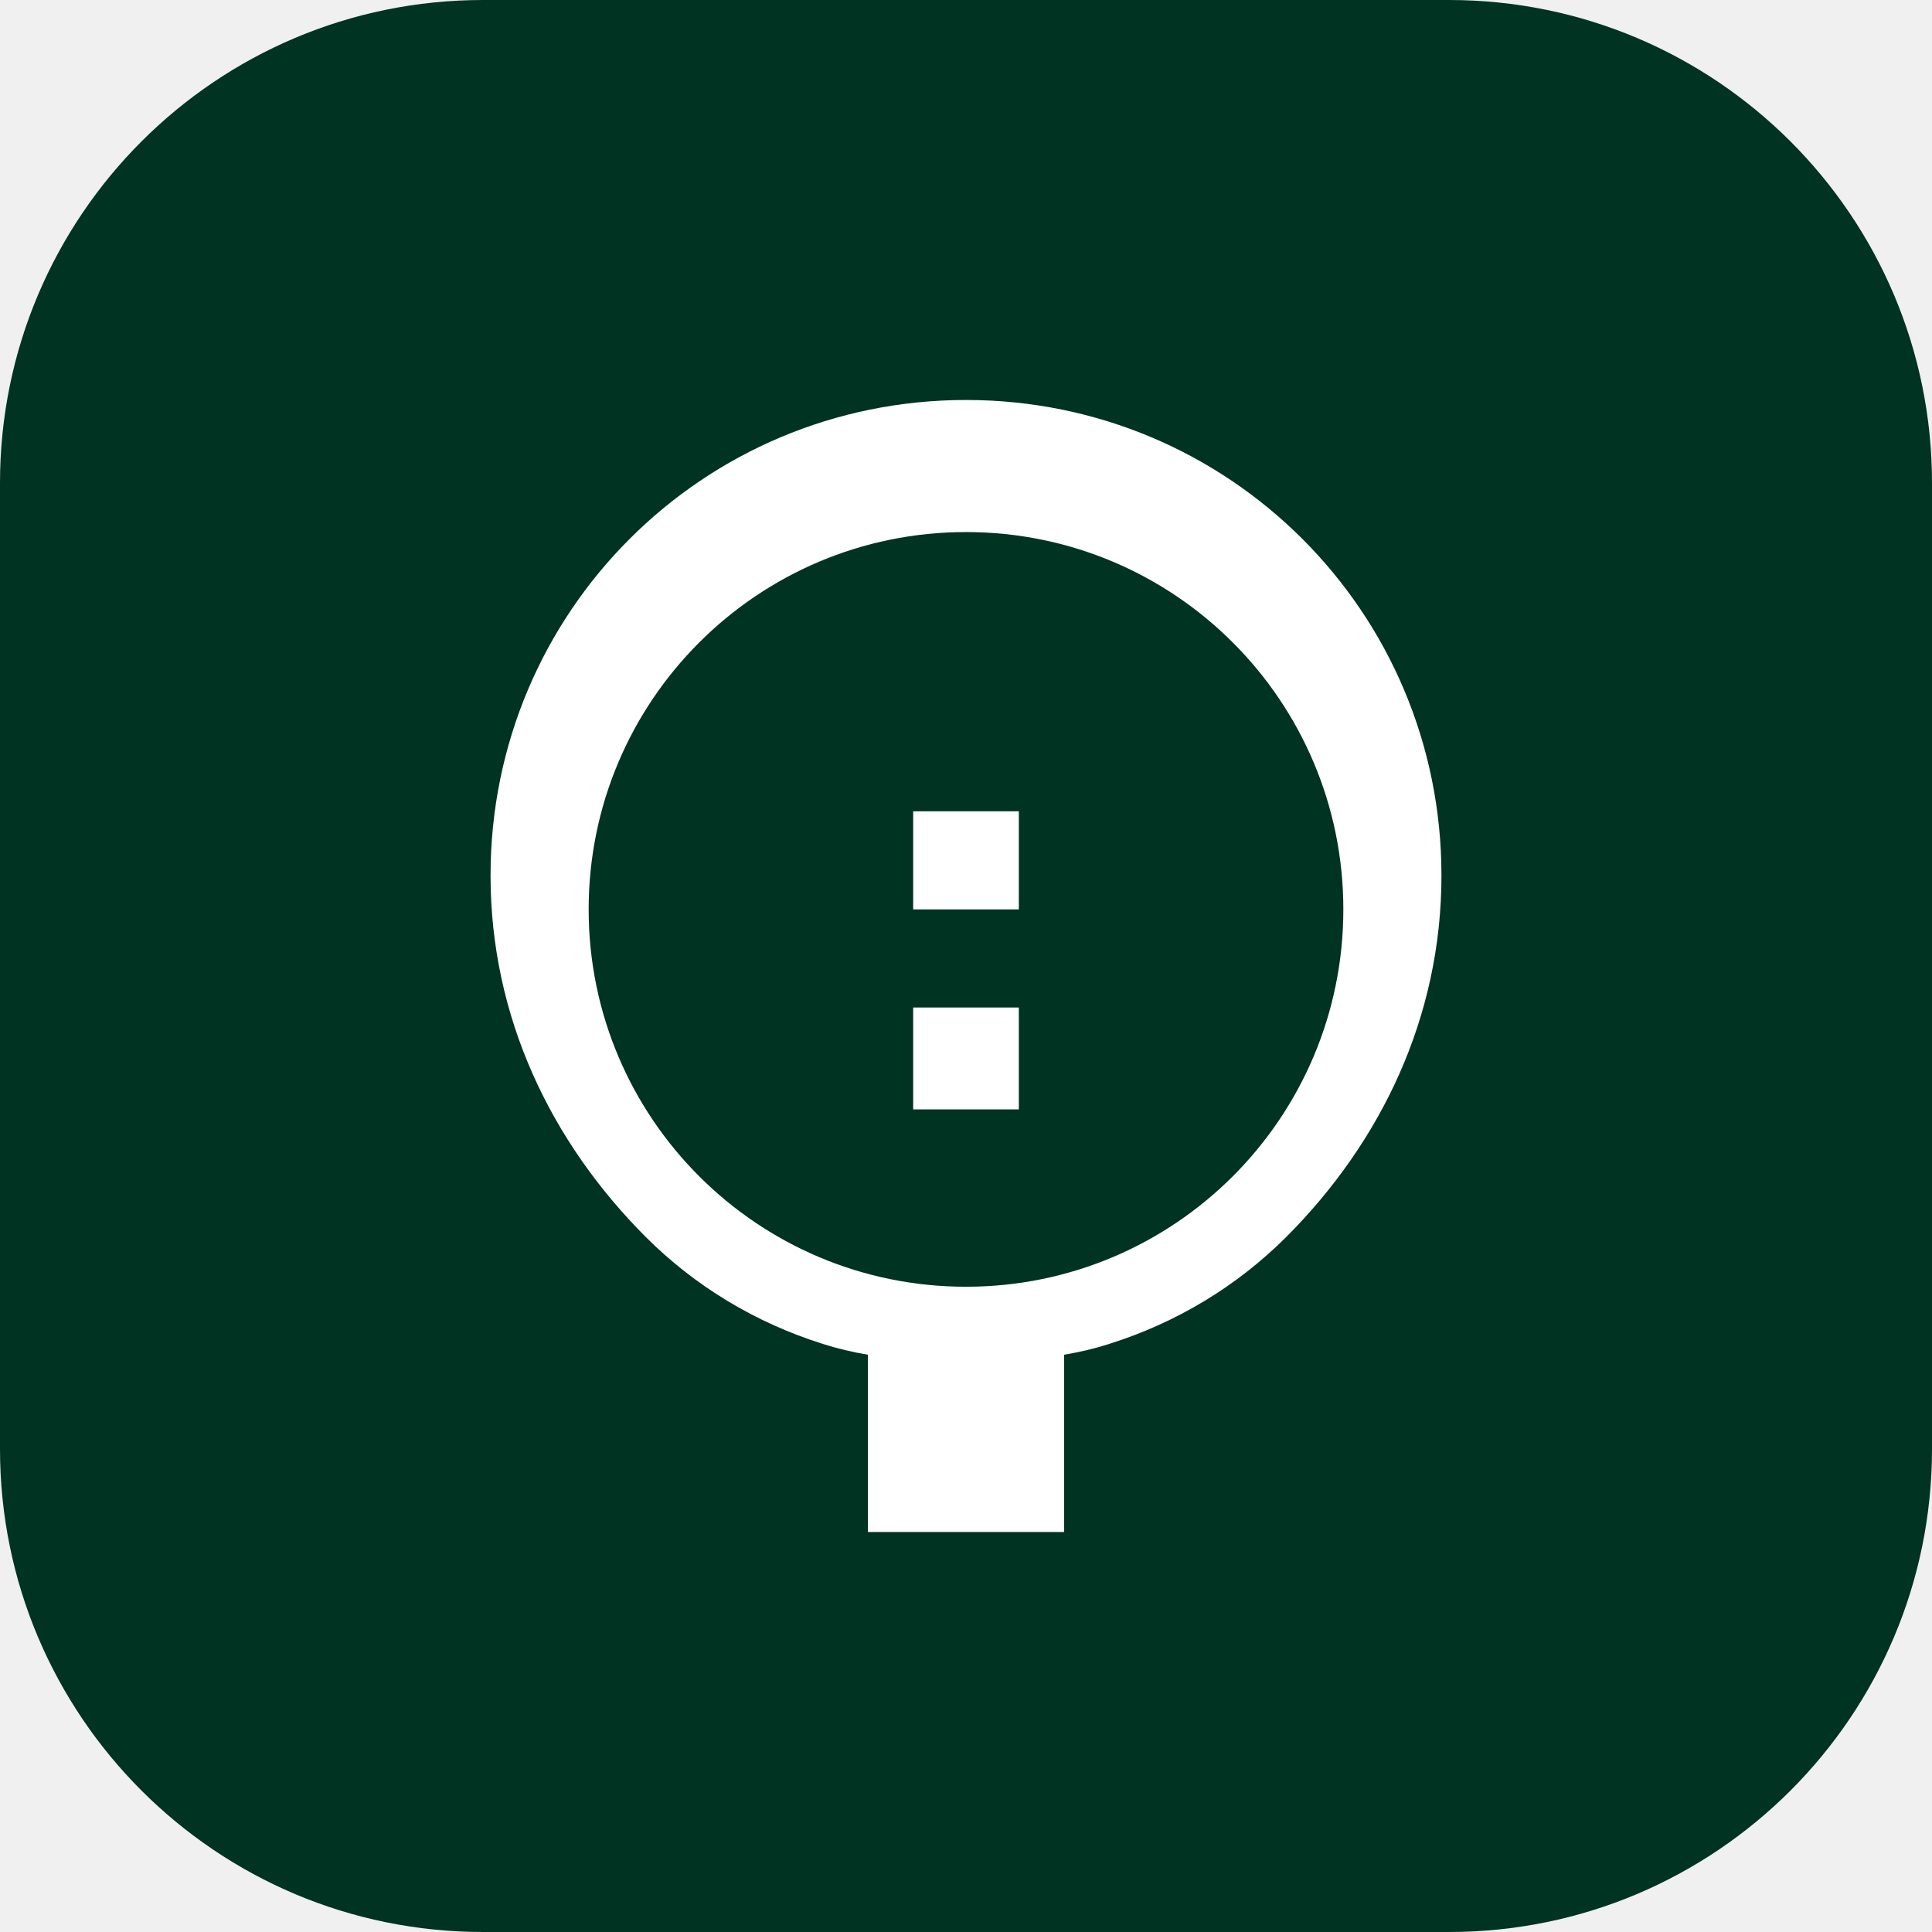
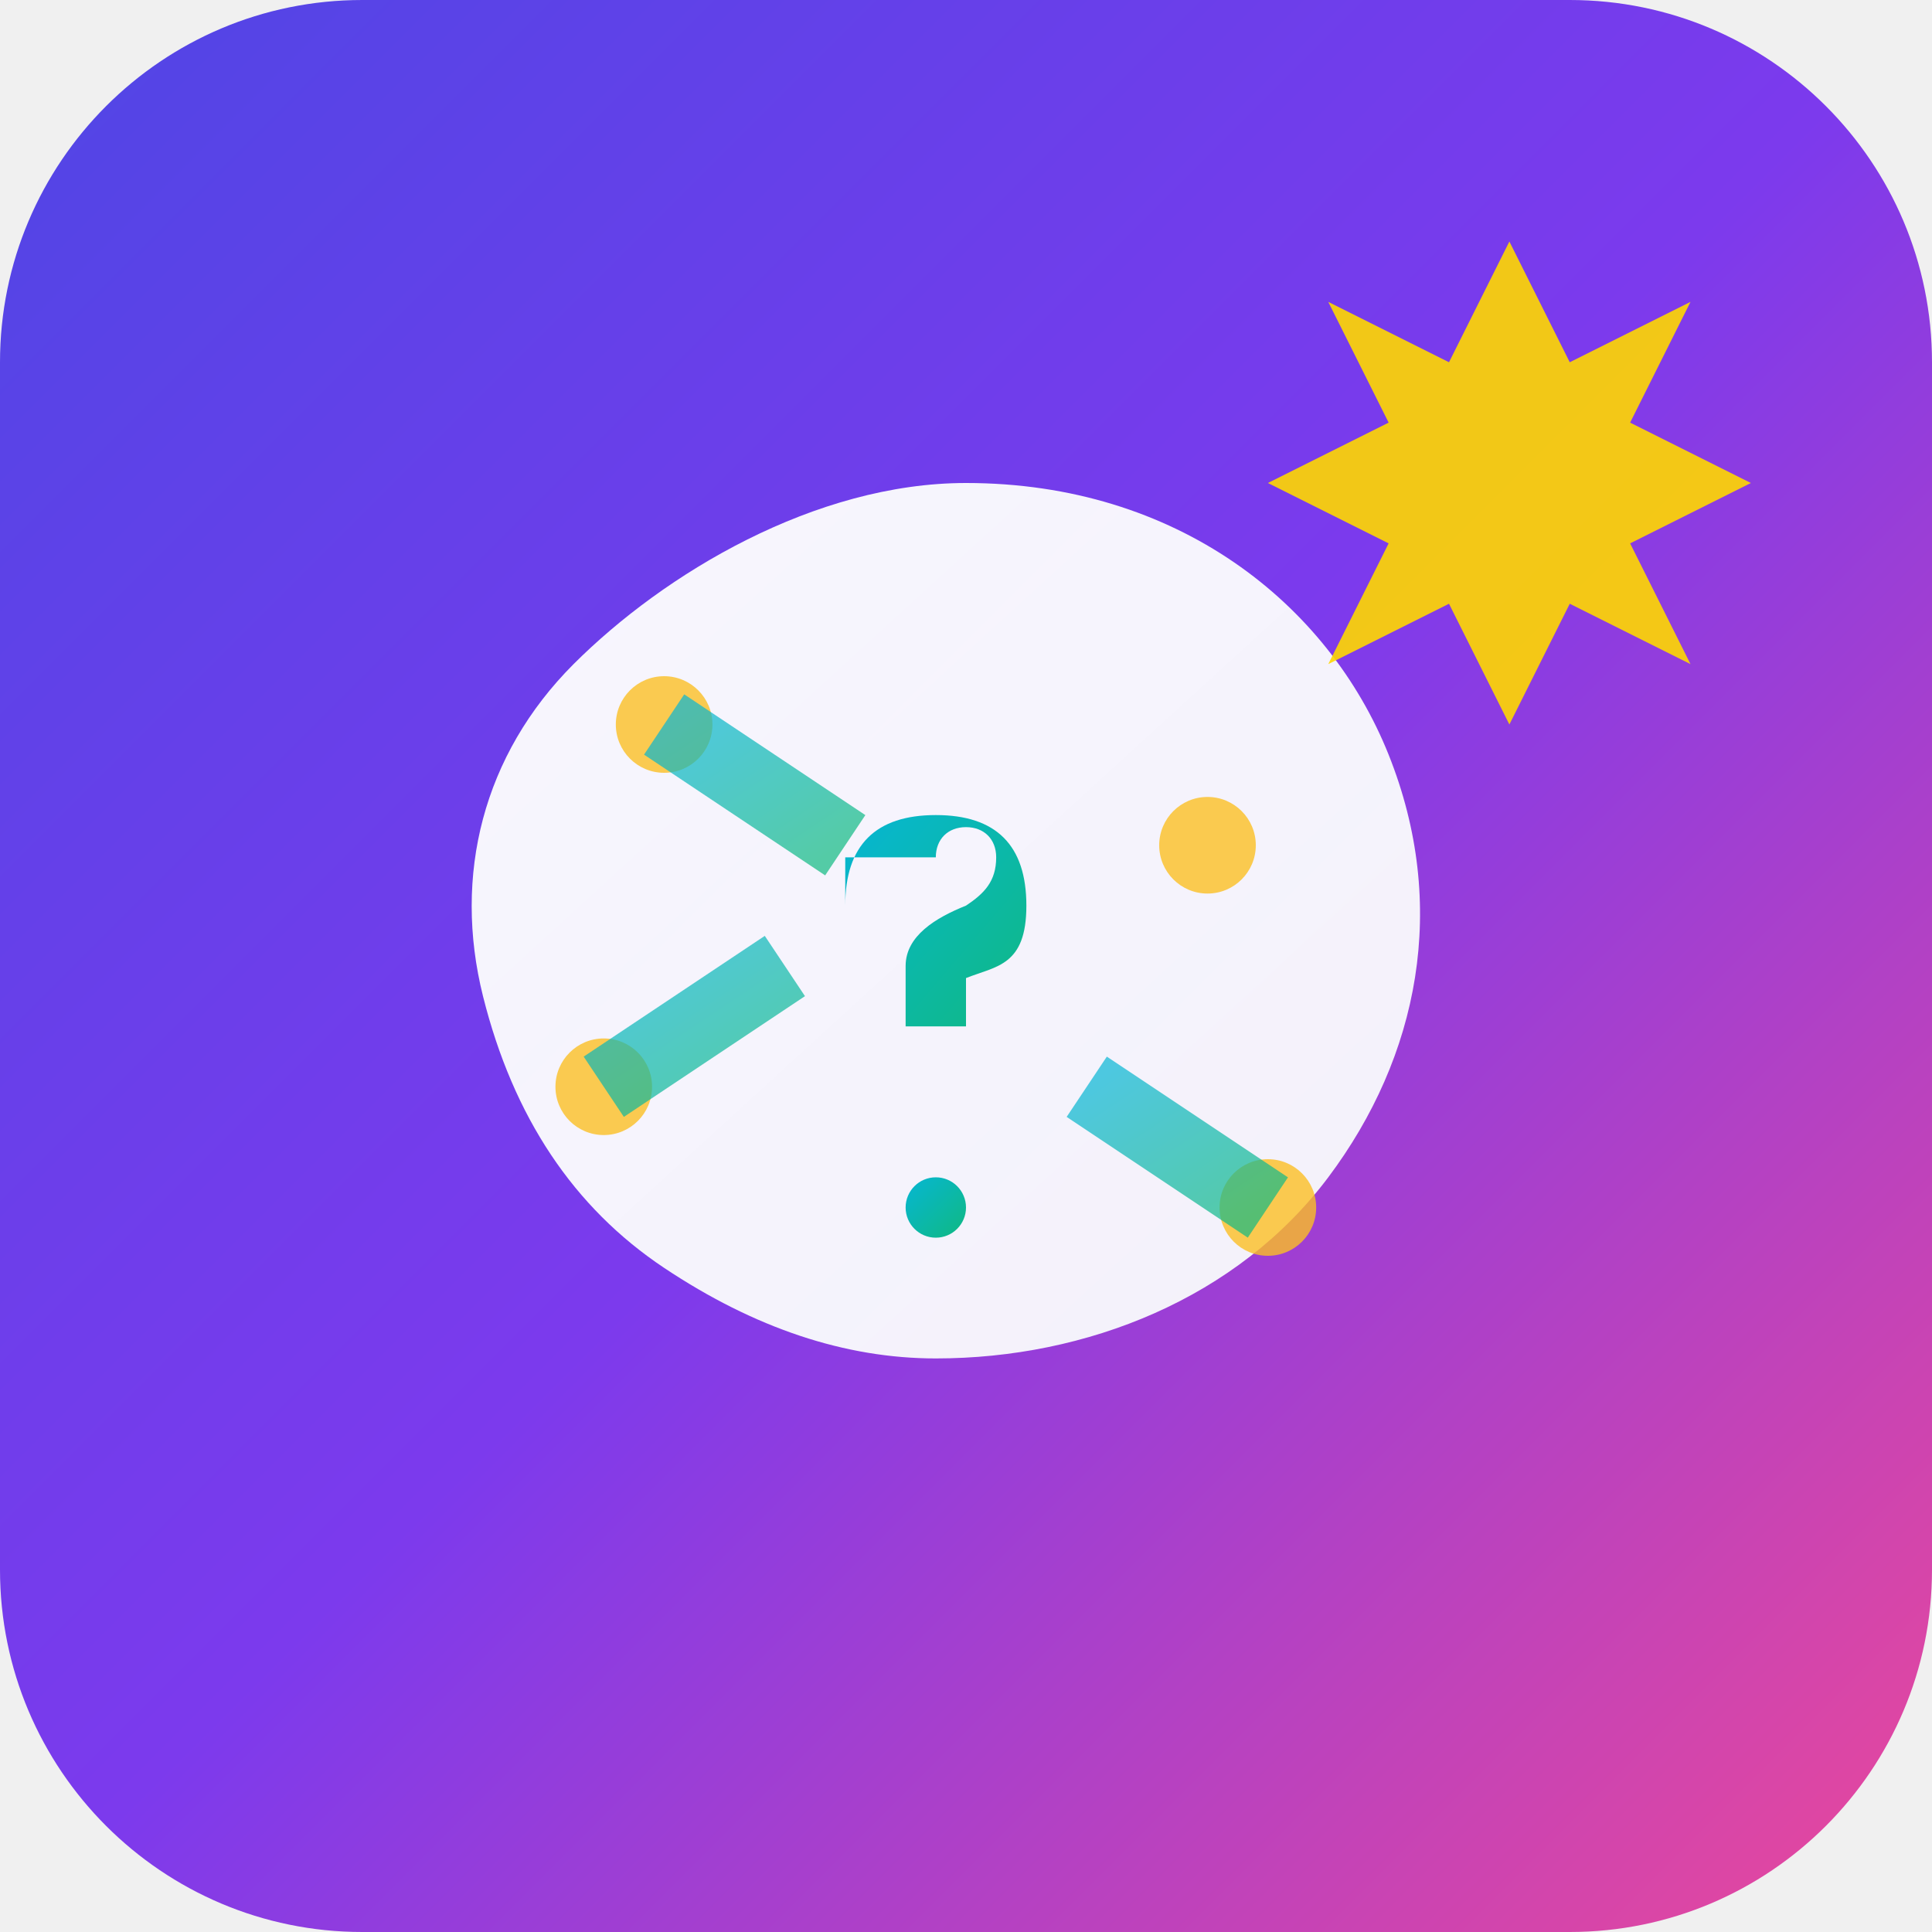
- <svg xmlns="http://www.w3.org/2000/svg" width="192" height="192" viewBox="0 0 192 192" fill="none">
-   <rect width="192" height="192" rx="48" fill="#003322" />
-   <path d="M96 39.75C69.836 39.75 48.75 60.836 48.75 87C48.75 101.044 54.72 113.468 64.185 122.94C69.082 127.832 75.105 131.46 81.75 133.549V133.552C83.209 134.018 84.705 134.374 86.25 134.629V152.25H105.75V134.629C107.295 134.374 108.791 134.018 110.25 133.552V133.549C116.895 131.46 122.917 127.832 127.815 122.94C137.28 113.468 143.25 101.044 143.25 87C143.25 60.836 122.164 39.75 96 39.75ZM96 127.875C75.281 127.875 58.5 111.094 58.5 90.375C58.5 69.656 75.281 52.875 96 52.875C116.719 52.875 133.5 69.656 133.5 90.375C133.5 111.094 116.719 127.875 96 127.875Z" fill="white" />
-   <path d="M101.25 90.375H90.75V80.625H101.25V90.375Z" fill="white" />
-   <path d="M101.25 100.125V110.25H90.75V100.125H101.25Z" fill="white" />
+ <svg xmlns="http://www.w3.org/2000/svg" viewBox="0 0 192 192" width="192" height="192">
+   <defs>
+     <linearGradient id="bg192" x1="0%" y1="0%" x2="100%" y2="100%">
+       <stop offset="0%" stop-color="#4f46e5" />
+       <stop offset="50%" stop-color="#7c3aed" />
+       <stop offset="100%" stop-color="#ec4899" />
+     </linearGradient>
+     <linearGradient id="brain192" x1="0%" y1="0%" x2="100%" y2="100%">
+       <stop offset="0%" stop-color="#ffffff" />
+       <stop offset="100%" stop-color="#f8fafc" />
+     </linearGradient>
+     <linearGradient id="circuit192" x1="0%" y1="0%" x2="100%" y2="100%">
+       <stop offset="0%" stop-color="#06b6d4" />
+       <stop offset="100%" stop-color="#10b981" />
+     </linearGradient>
+   </defs>
+   <rect width="192" height="192" rx="36" fill="url(#bg192)" />
+   <g transform="translate(24, 36)">
+     <path d="M72 12c21 0 36 12 42 27 6 15 3 30-6 42-9 12-24 18-39 18-9 0-18-3-27-9-9-6-15-15-18-27-3-12 0-24 9-33C42 21 57 12 72 12z" fill="url(#brain192)" opacity="0.95" />
+     <g fill="url(#circuit192)" stroke="none">
+       <path d="M60 54c0-6 3-9 9-9s9 3 9 9-3 6-6 7.2v4.8h-6v-6c0-3 3-4.8 6-6 1.8-1.2 3-2.4 3-4.8 0-1.8-1.2-3-3-3s-3 1.2-3 3h-9z" />
+       <circle cx="69" cy="84" r="3" />
+     </g>
+     <g fill="#fbbf24" opacity="0.8">
+       <circle cx="42" cy="36" r="4.8" />
+       <circle cx="96" cy="48" r="4.8" />
+       <circle cx="36" cy="72" r="4.8" />
+       <circle cx="102" cy="84" r="4.8" />
+     </g>
+     <g stroke="url(#circuit192)" stroke-width="7.2" fill="none" opacity="0.7">
+       <path d="M42 36L60 48" />
+       <path d="M78 48L96 48" />
+       <path d="M36 72L54 60" />
+       <path d="M84 72L102 84" />
+     </g>
+   </g>
+   <g transform="translate(132, 24)" fill="#ffd700" opacity="0.9">
+     <path d="M18 0L24 12L36 6L30 18L42 24L30 30L36 42L24 36L18 48L12 36L0 42L6 30L-6 24L6 18L0 6L12 12L18 0Z" />
+   </g>
</svg>
